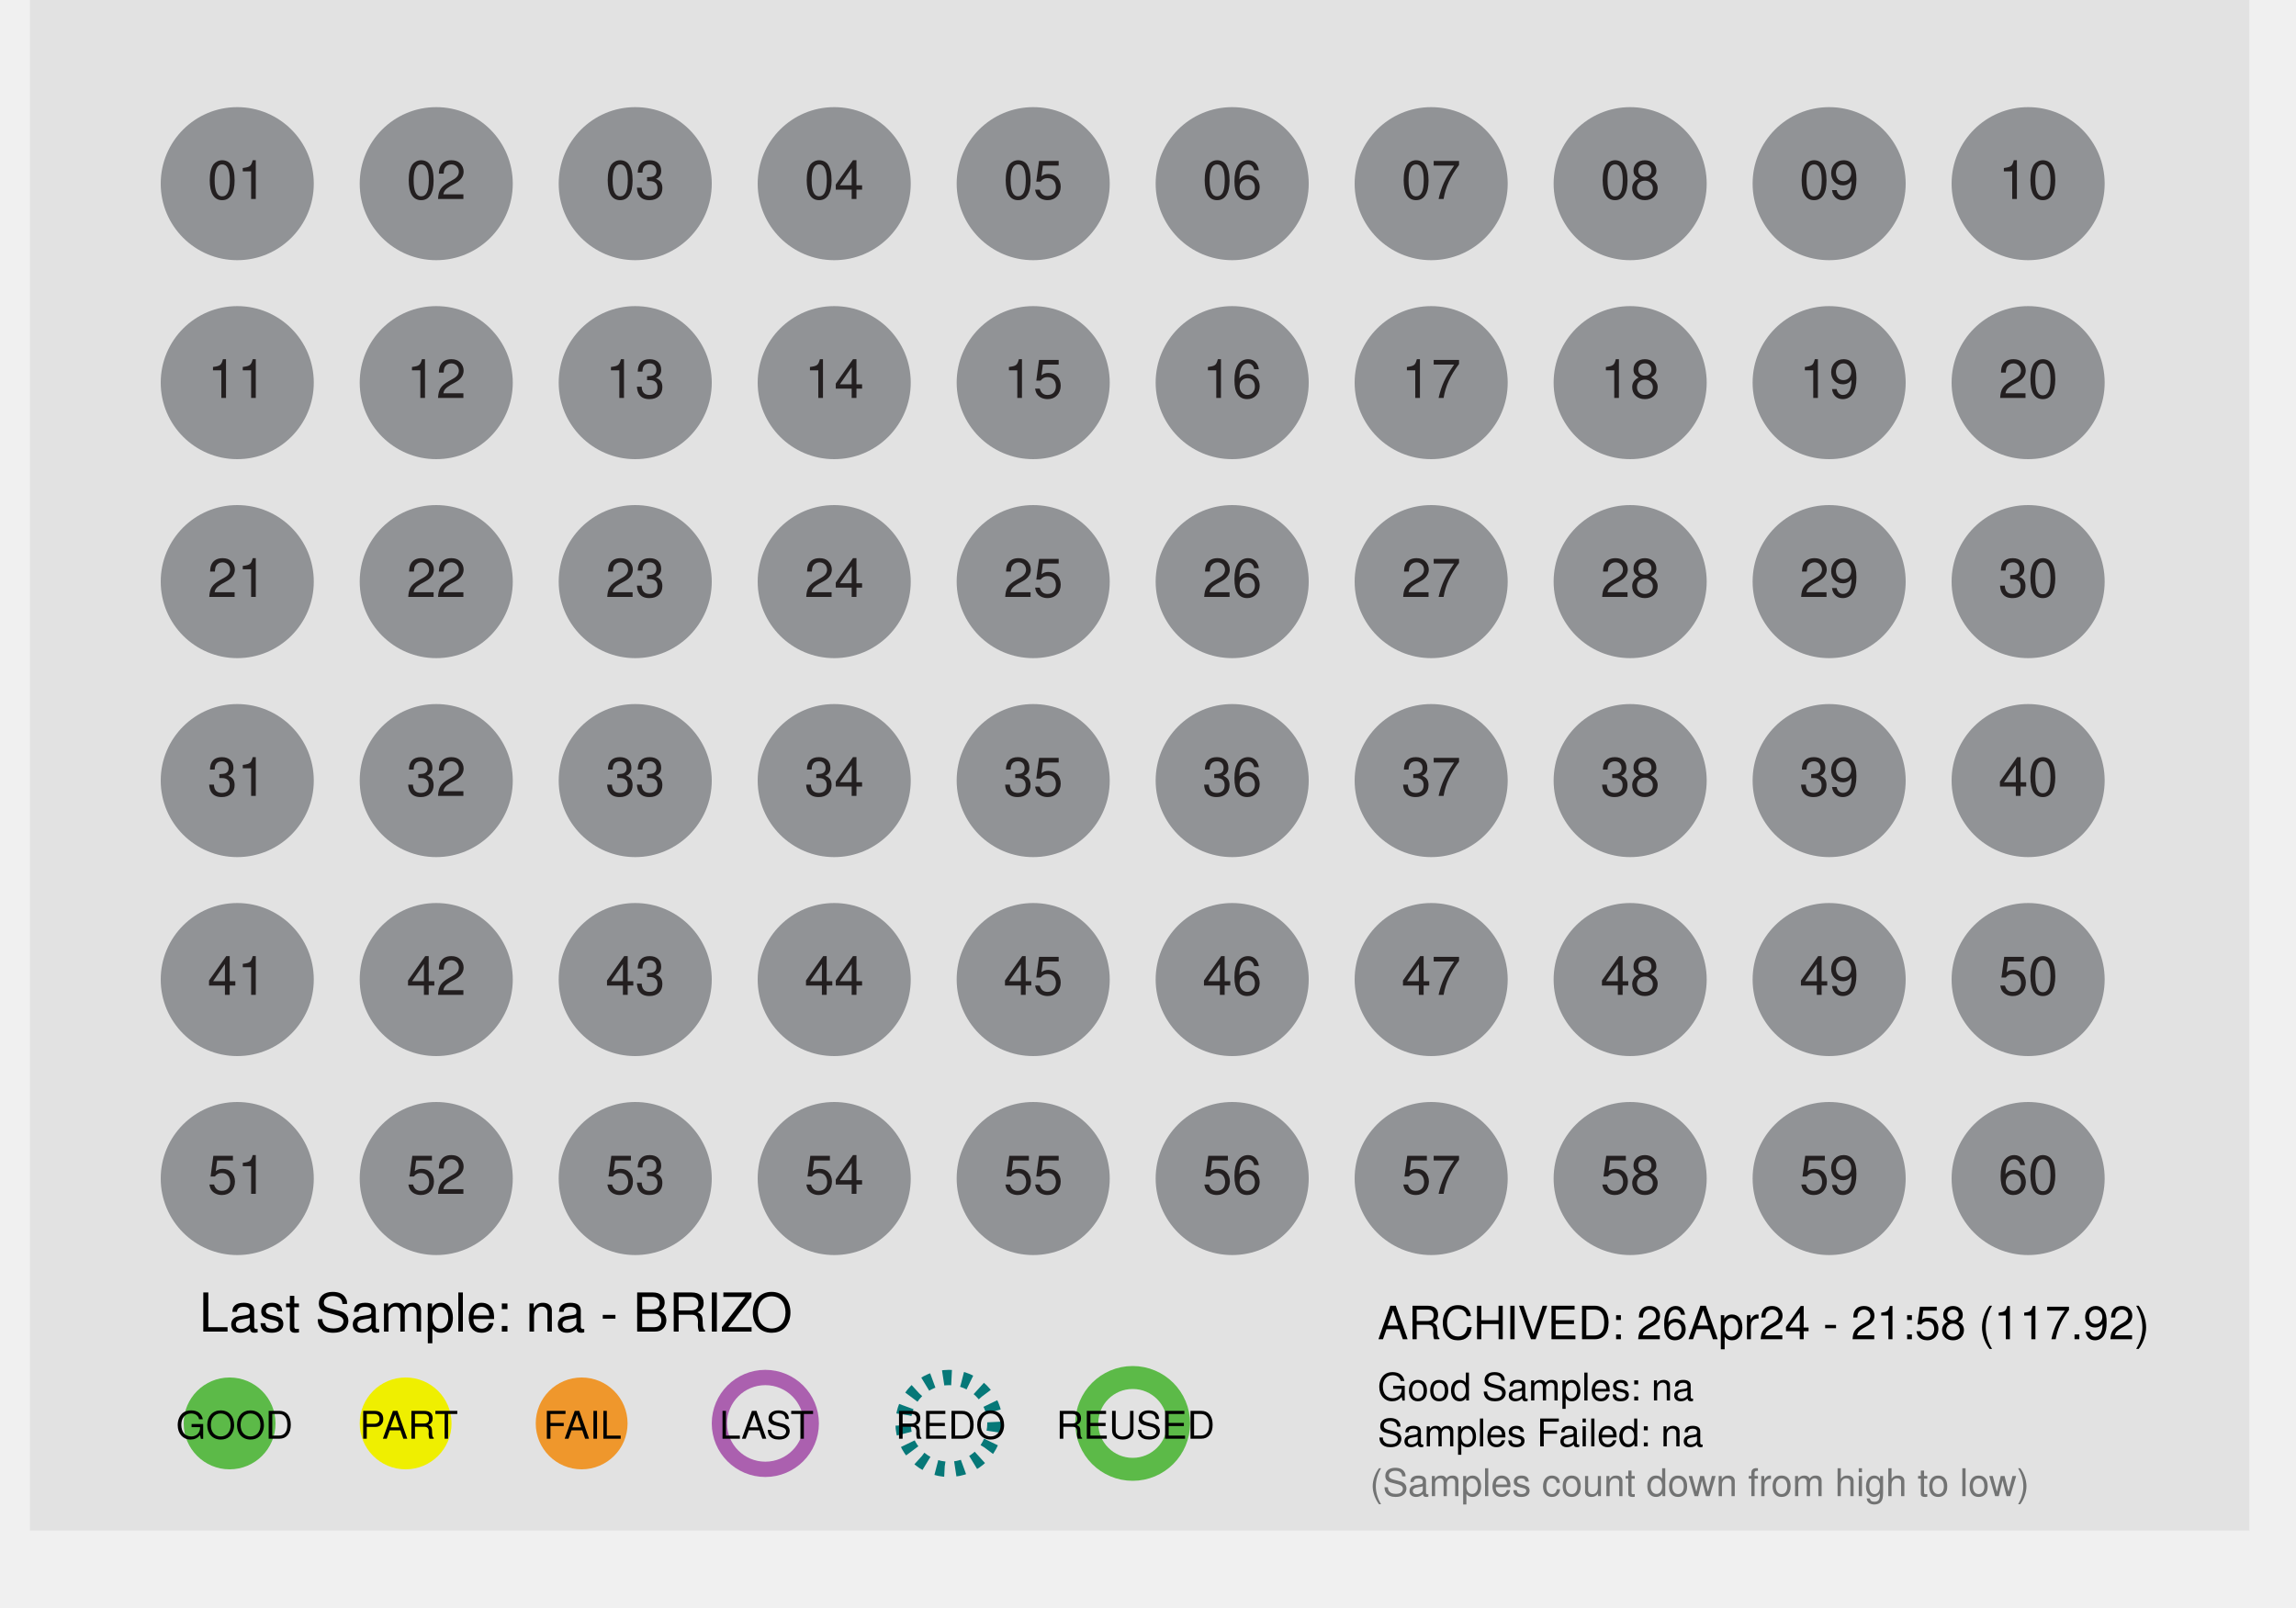
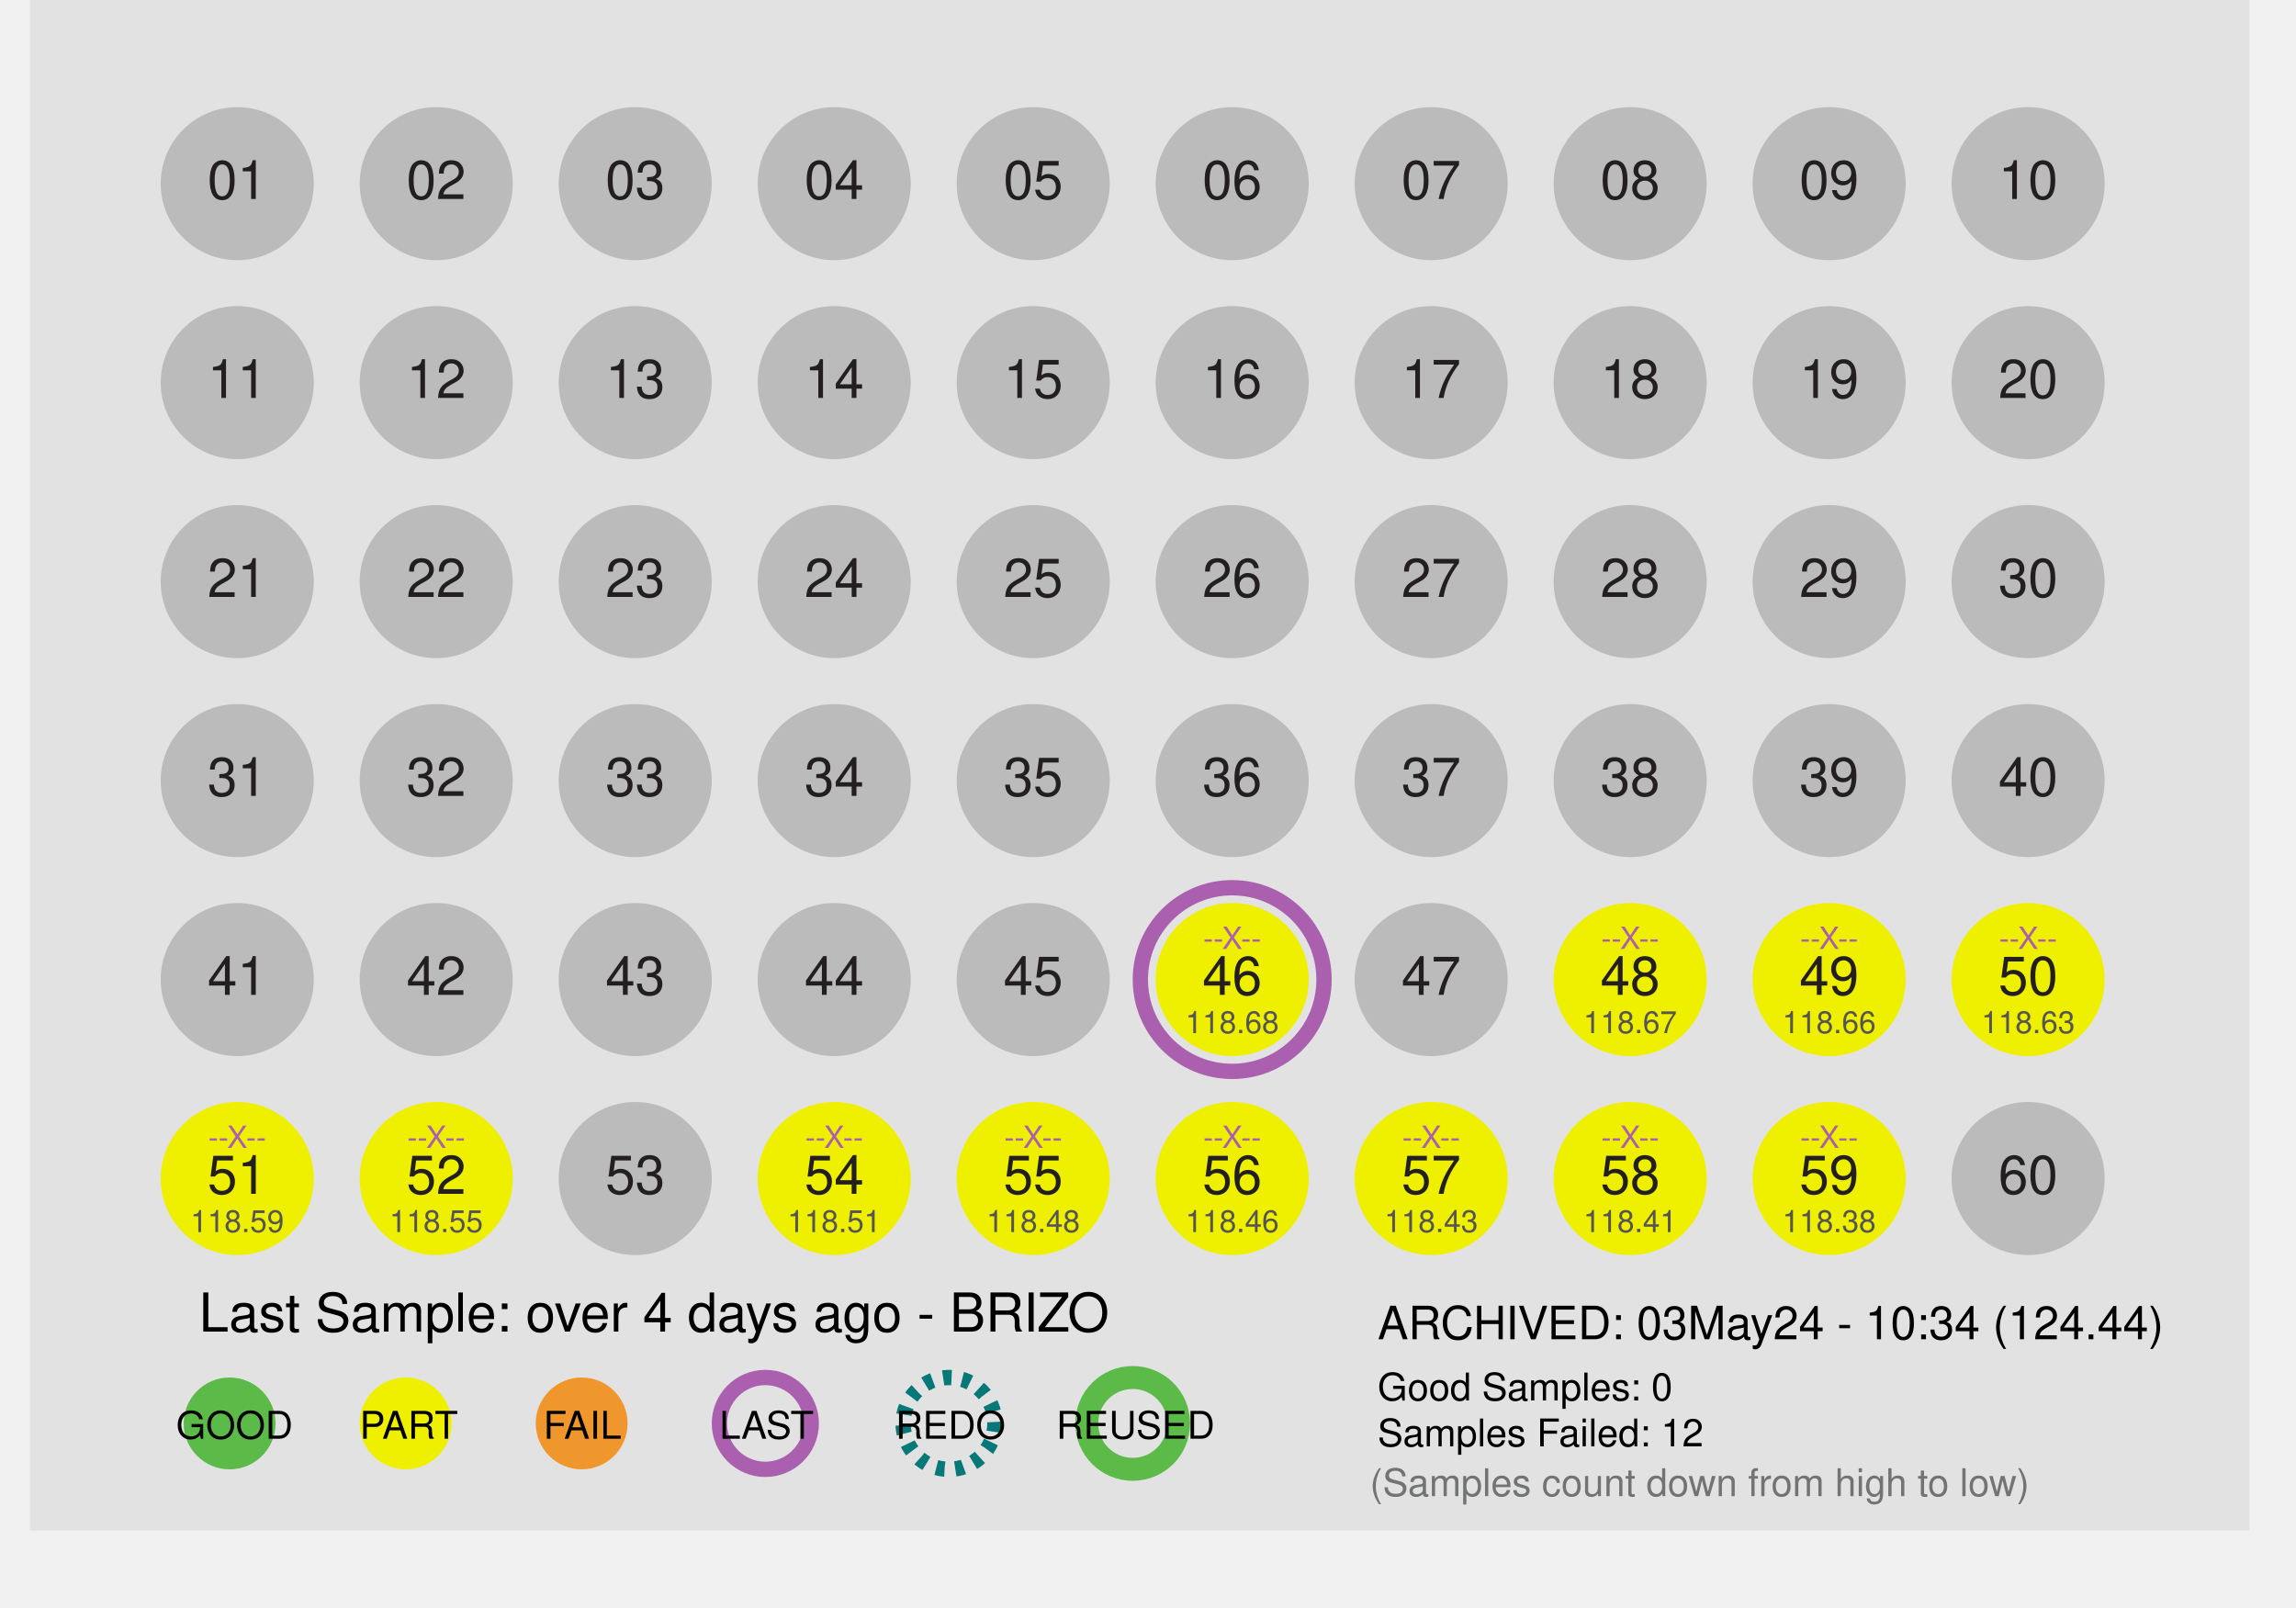
<svg xmlns="http://www.w3.org/2000/svg" id="Layer_1" data-name="Layer 1" x="0px" y="0px" viewBox="0 0 300 210" xml:space="preserve">
  <defs>
    <style>
 .st1 { fill: #dcddde; }
 .st2, .st3 { fill: #fff; }
 .st2 { stroke: #9b509f; }
 .st10, .st2, .st3 { stroke-miterlimit: 10; }
 .st10, .st2 { stroke-width: 2px; }
 .st3 { stroke: #231f20; }
 .st4 { fill: #ef972c; }
 .st5 { fill: #727373; }
 .st6 { fill: #5cba48; }
 .st7, .st8, .st9 { font-size: 7px; }
 .st7, .st8 { fill: #231f20; }
 .te5, .st7, .st9 { font-family: Helvetica; }
 .st8 { font-family: Helvetica-Bold, Helvetica; font-weight: 700; }
 .st9 { fill: #919396; }
 .st10 { fill: none; stroke: #fff; }

 .fill_gray { fill: #bbbbbb; }
 .fill_white { fill: #fff; }
 .stroke_purple { stroke: #ab60af; fill:none; stroke-width: 2px; }
 .stroke_black  { stroke: #000; fill:none; stroke-width: 2px; }
 .stroke_blue  { stroke: #067878; fill:none; stroke-width: 2px; stroke-dasharray:1.1 1.4;}
 .stroke_green  { stroke: #5cba48; fill:none; stroke-width: 3px;}
 .stroke_dash  { stroke-dasharray:1.1 1.4;}
 .stroke_2px { stroke-width: 2px; }
 .stroke_white { fill: none; stroke: #fff; }
 .stroke_none {stroke: none; fill:none};
 .stroke_darkGray { stroke: #231f20; fill: none; stroke-width: 2px;}
 .fill_orange { fill: #ef972c; }
 .fill_yellow { fill: #efef00; }
 .fill_lightgray { fill: #e2e2e2; }
 .thick_orange     { stroke-width:4px; fill:none; stroke: #ef972c; }
 .thick_yellow     { stroke-width:4px; fill:none; stroke: #f7ca0b; }
 .thick_gray       { stroke-width:4px; fill:none; stroke: #bbbbbb; }
 .thick_green      { stroke-width:4px; fill:none; stroke: #5cba48; }
 .fill_green { fill: #5cba48; }
 .font_size4 { font-size: 4px; }
 .font_size5 { font-size: 5px; }
 .font_size6 { font-size: 6px; }
 .font_size7 { font-size: 7px; }
 .font_size9 { font-size: 9px; }
 .fill_red {fill: #e24466; }
 .fill_purple {fill:#ab60af;}
 .fill_darkgray { fill: #555555; }
 .font_helv { font-family: Helvetica; }
 .font_helvBold { font-family: Helvetica-Bold, Helvetica; font-weight: 700; }
 .fill_lightergray { fill: #919396; }
    </style>
  </defs>
  <rect class="fill_lightgray" x="3.91" width="290" height="200" />
  <circle desc="c_big_01" class="stroke_none" cx="31" cy="24" r="12" />
  <circle desc="c_big_02" class="stroke_none" cx="57" cy="24" r="12" />
  <circle desc="c_big_03" class="stroke_none" cx="83" cy="24" r="12" />
  <circle desc="c_big_04" class="stroke_none" cx="109" cy="24" r="12" />
  <circle desc="c_big_05" class="stroke_none" cx="135" cy="24" r="12" />
  <circle desc="c_big_06" class="stroke_none" cx="161" cy="24" r="12" />
  <circle desc="c_big_07" class="stroke_none" cx="187" cy="24" r="12" />
  <circle desc="c_big_08" class="stroke_none" cx="213" cy="24" r="12" />
  <circle desc="c_big_09" class="stroke_none" cx="239" cy="24" r="12" />
  <circle desc="c_big_10" class="stroke_none" cx="265" cy="24" r="12" />
  <circle desc="c_big_11" class="stroke_none" cx="31" cy="50" r="12" />
  <circle desc="c_big_12" class="stroke_none" cx="57" cy="50" r="12" />
  <circle desc="c_big_13" class="stroke_none" cx="83" cy="50" r="12" />
  <circle desc="c_big_14" class="stroke_none" cx="109" cy="50" r="12" />
  <circle desc="c_big_15" class="stroke_none" cx="135" cy="50" r="12" />
  <circle desc="c_big_16" class="stroke_none" cx="161" cy="50" r="12" />
  <circle desc="c_big_17" class="stroke_none" cx="187" cy="50" r="12" />
  <circle desc="c_big_18" class="stroke_none" cx="213" cy="50" r="12" />
  <circle desc="c_big_19" class="stroke_none" cx="239" cy="50" r="12" />
  <circle desc="c_big_20" class="stroke_none" cx="265" cy="50" r="12" />
  <circle desc="c_big_21" class="stroke_none" cx="31" cy="76" r="12" />
  <circle desc="c_big_22" class="stroke_none" cx="57" cy="76" r="12" />
  <circle desc="c_big_23" class="stroke_none" cx="83" cy="76" r="12" />
  <circle desc="c_big_24" class="stroke_none" cx="109" cy="76" r="12" />
  <circle desc="c_big_25" class="stroke_none" cx="135" cy="76" r="12" />
  <circle desc="c_big_26" class="stroke_none" cx="161" cy="76" r="12" />
  <circle desc="c_big_27" class="stroke_none" cx="187" cy="76" r="12" />
  <circle desc="c_big_28" class="stroke_none" cx="213" cy="76" r="12" />
  <circle desc="c_big_29" class="stroke_none" cx="239" cy="76" r="12" />
  <circle desc="c_big_30" class="stroke_none" cx="265" cy="76" r="12" />
  <circle desc="c_big_31" class="stroke_none" cx="31" cy="102" r="12" />
  <circle desc="c_big_32" class="stroke_none" cx="57" cy="102" r="12" />
  <circle desc="c_big_33" class="stroke_none" cx="83" cy="102" r="12" />
  <circle desc="c_big_34" class="stroke_none" cx="109" cy="102" r="12" />
  <circle desc="c_big_35" class="stroke_none" cx="135" cy="102" r="12" />
  <circle desc="c_big_36" class="stroke_none" cx="161" cy="102" r="12" />
  <circle desc="c_big_37" class="stroke_none" cx="187" cy="102" r="12" />
  <circle desc="c_big_38" class="stroke_none" cx="213" cy="102" r="12" />
  <circle desc="c_big_39" class="stroke_none" cx="239" cy="102" r="12" />
  <circle desc="c_big_40" class="stroke_none" cx="265" cy="102" r="12" />
  <circle desc="c_big_41" class="stroke_none" cx="31" cy="128" r="12" />
  <circle desc="c_big_42" class="stroke_none" cx="57" cy="128" r="12" />
  <circle desc="c_big_43" class="stroke_none" cx="83" cy="128" r="12" />
  <circle desc="c_big_44" class="stroke_none" cx="109" cy="128" r="12" />
  <circle desc="c_big_45" class="stroke_none" cx="135" cy="128" r="12" />
-   <circle desc="c_big_46" class="stroke_none" cx="161" cy="128" r="12" />
+   <circle desc="c_big_46" class="stroke_purple" cx="161" cy="128" r="12" />
  <circle desc="c_big_47" class="stroke_none" cx="187" cy="128" r="12" />
  <circle desc="c_big_48" class="stroke_none" cx="213" cy="128" r="12" />
  <circle desc="c_big_49" class="stroke_none" cx="239" cy="128" r="12" />
  <circle desc="c_big_50" class="stroke_none" cx="265" cy="128" r="12" />
  <circle desc="c_big_51" class="stroke_none" cx="31" cy="154" r="12" />
  <circle desc="c_big_52" class="stroke_none" cx="57" cy="154" r="12" />
  <circle desc="c_big_53" class="stroke_none" cx="83" cy="154" r="12" />
  <circle desc="c_big_54" class="stroke_none" cx="109" cy="154" r="12" />
  <circle desc="c_big_55" class="stroke_none" cx="135" cy="154" r="12" />
  <circle desc="c_big_56" class="stroke_none" cx="161" cy="154" r="12" />
  <circle desc="c_big_57" class="stroke_none" cx="187" cy="154" r="12" />
  <circle desc="c_big_58" class="stroke_none" cx="213" cy="154" r="12" />
  <circle desc="c_big_59" class="stroke_none" cx="239" cy="154" r="12" />
  <circle desc="c_big_60" class="stroke_none" cx="265" cy="154" r="12" />
-   <circle desc="c_small_01" class="fill_lightergray" cx="31" cy="24" r="10" />
-   <circle desc="c_small_02" class="fill_lightergray" cx="57" cy="24" r="10" />
-   <circle desc="c_small_03" class="fill_lightergray" cx="83" cy="24" r="10" />
-   <circle desc="c_small_04" class="fill_lightergray" cx="109" cy="24" r="10" />
-   <circle desc="c_small_05" class="fill_lightergray" cx="135" cy="24" r="10" />
-   <circle desc="c_small_06" class="fill_lightergray" cx="161" cy="24" r="10" />
-   <circle desc="c_small_07" class="fill_lightergray" cx="187" cy="24" r="10" />
-   <circle desc="c_small_08" class="fill_lightergray" cx="213" cy="24" r="10" />
-   <circle desc="c_small_09" class="fill_lightergray" cx="239" cy="24" r="10" />
-   <circle desc="c_small_10" class="fill_lightergray" cx="265" cy="24" r="10" />
-   <circle desc="c_small_11" class="fill_lightergray" cx="31" cy="50" r="10" />
-   <circle desc="c_small_12" class="fill_lightergray" cx="57" cy="50" r="10" />
-   <circle desc="c_small_13" class="fill_lightergray" cx="83" cy="50" r="10" />
-   <circle desc="c_small_14" class="fill_lightergray" cx="109" cy="50" r="10" />
-   <circle desc="c_small_15" class="fill_lightergray" cx="135" cy="50" r="10" />
-   <circle desc="c_small_16" class="fill_lightergray" cx="161" cy="50" r="10" />
-   <circle desc="c_small_17" class="fill_lightergray" cx="187" cy="50" r="10" />
-   <circle desc="c_small_18" class="fill_lightergray" cx="213" cy="50" r="10" />
-   <circle desc="c_small_19" class="fill_lightergray" cx="239" cy="50" r="10" />
-   <circle desc="c_small_20" class="fill_lightergray" cx="265" cy="50" r="10" />
-   <circle desc="c_small_21" class="fill_lightergray" cx="31" cy="76" r="10" />
-   <circle desc="c_small_22" class="fill_lightergray" cx="57" cy="76" r="10" />
-   <circle desc="c_small_23" class="fill_lightergray" cx="83" cy="76" r="10" />
-   <circle desc="c_small_24" class="fill_lightergray" cx="109" cy="76" r="10" />
-   <circle desc="c_small_25" class="fill_lightergray" cx="135" cy="76" r="10" />
-   <circle desc="c_small_26" class="fill_lightergray" cx="161" cy="76" r="10" />
-   <circle desc="c_small_27" class="fill_lightergray" cx="187" cy="76" r="10" />
-   <circle desc="c_small_28" class="fill_lightergray" cx="213" cy="76" r="10" />
-   <circle desc="c_small_29" class="fill_lightergray" cx="239" cy="76" r="10" />
-   <circle desc="c_small_30" class="fill_lightergray" cx="265" cy="76" r="10" />
-   <circle desc="c_small_31" class="fill_lightergray" cx="31" cy="102" r="10" />
-   <circle desc="c_small_32" class="fill_lightergray" cx="57" cy="102" r="10" />
-   <circle desc="c_small_33" class="fill_lightergray" cx="83" cy="102" r="10" />
-   <circle desc="c_small_34" class="fill_lightergray" cx="109" cy="102" r="10" />
-   <circle desc="c_small_35" class="fill_lightergray" cx="135" cy="102" r="10" />
-   <circle desc="c_small_36" class="fill_lightergray" cx="161" cy="102" r="10" />
-   <circle desc="c_small_37" class="fill_lightergray" cx="187" cy="102" r="10" />
-   <circle desc="c_small_38" class="fill_lightergray" cx="213" cy="102" r="10" />
-   <circle desc="c_small_39" class="fill_lightergray" cx="239" cy="102" r="10" />
-   <circle desc="c_small_40" class="fill_lightergray" cx="265" cy="102" r="10" />
-   <circle desc="c_small_41" class="fill_lightergray" cx="31" cy="128" r="10" />
-   <circle desc="c_small_42" class="fill_lightergray" cx="57" cy="128" r="10" />
-   <circle desc="c_small_43" class="fill_lightergray" cx="83" cy="128" r="10" />
-   <circle desc="c_small_44" class="fill_lightergray" cx="109" cy="128" r="10" />
-   <circle desc="c_small_45" class="fill_lightergray" cx="135" cy="128" r="10" />
-   <circle desc="c_small_46" class="fill_lightergray" cx="161" cy="128" r="10" />
-   <circle desc="c_small_47" class="fill_lightergray" cx="187" cy="128" r="10" />
-   <circle desc="c_small_48" class="fill_lightergray" cx="213" cy="128" r="10" />
-   <circle desc="c_small_49" class="fill_lightergray" cx="239" cy="128" r="10" />
-   <circle desc="c_small_50" class="fill_lightergray" cx="265" cy="128" r="10" />
-   <circle desc="c_small_51" class="fill_lightergray" cx="31" cy="154" r="10" />
-   <circle desc="c_small_52" class="fill_lightergray" cx="57" cy="154" r="10" />
-   <circle desc="c_small_53" class="fill_lightergray" cx="83" cy="154" r="10" />
-   <circle desc="c_small_54" class="fill_lightergray" cx="109" cy="154" r="10" />
-   <circle desc="c_small_55" class="fill_lightergray" cx="135" cy="154" r="10" />
-   <circle desc="c_small_56" class="fill_lightergray" cx="161" cy="154" r="10" />
-   <circle desc="c_small_57" class="fill_lightergray" cx="187" cy="154" r="10" />
-   <circle desc="c_small_58" class="fill_lightergray" cx="213" cy="154" r="10" />
-   <circle desc="c_small_59" class="fill_lightergray" cx="239" cy="154" r="10" />
-   <circle desc="c_small_60" class="fill_lightergray" cx="265" cy="154" r="10" />
+   <circle desc="c_small_01" class="fill_gray" cx="31" cy="24" r="10" />
+   <circle desc="c_small_02" class="fill_gray" cx="57" cy="24" r="10" />
+   <circle desc="c_small_03" class="fill_gray" cx="83" cy="24" r="10" />
+   <circle desc="c_small_04" class="fill_gray" cx="109" cy="24" r="10" />
+   <circle desc="c_small_05" class="fill_gray" cx="135" cy="24" r="10" />
+   <circle desc="c_small_06" class="fill_gray" cx="161" cy="24" r="10" />
+   <circle desc="c_small_07" class="fill_gray" cx="187" cy="24" r="10" />
+   <circle desc="c_small_08" class="fill_gray" cx="213" cy="24" r="10" />
+   <circle desc="c_small_09" class="fill_gray" cx="239" cy="24" r="10" />
+   <circle desc="c_small_10" class="fill_gray" cx="265" cy="24" r="10" />
+   <circle desc="c_small_11" class="fill_gray" cx="31" cy="50" r="10" />
+   <circle desc="c_small_12" class="fill_gray" cx="57" cy="50" r="10" />
+   <circle desc="c_small_13" class="fill_gray" cx="83" cy="50" r="10" />
+   <circle desc="c_small_14" class="fill_gray" cx="109" cy="50" r="10" />
+   <circle desc="c_small_15" class="fill_gray" cx="135" cy="50" r="10" />
+   <circle desc="c_small_16" class="fill_gray" cx="161" cy="50" r="10" />
+   <circle desc="c_small_17" class="fill_gray" cx="187" cy="50" r="10" />
+   <circle desc="c_small_18" class="fill_gray" cx="213" cy="50" r="10" />
+   <circle desc="c_small_19" class="fill_gray" cx="239" cy="50" r="10" />
+   <circle desc="c_small_20" class="fill_gray" cx="265" cy="50" r="10" />
+   <circle desc="c_small_21" class="fill_gray" cx="31" cy="76" r="10" />
+   <circle desc="c_small_22" class="fill_gray" cx="57" cy="76" r="10" />
+   <circle desc="c_small_23" class="fill_gray" cx="83" cy="76" r="10" />
+   <circle desc="c_small_24" class="fill_gray" cx="109" cy="76" r="10" />
+   <circle desc="c_small_25" class="fill_gray" cx="135" cy="76" r="10" />
+   <circle desc="c_small_26" class="fill_gray" cx="161" cy="76" r="10" />
+   <circle desc="c_small_27" class="fill_gray" cx="187" cy="76" r="10" />
+   <circle desc="c_small_28" class="fill_gray" cx="213" cy="76" r="10" />
+   <circle desc="c_small_29" class="fill_gray" cx="239" cy="76" r="10" />
+   <circle desc="c_small_30" class="fill_gray" cx="265" cy="76" r="10" />
+   <circle desc="c_small_31" class="fill_gray" cx="31" cy="102" r="10" />
+   <circle desc="c_small_32" class="fill_gray" cx="57" cy="102" r="10" />
+   <circle desc="c_small_33" class="fill_gray" cx="83" cy="102" r="10" />
+   <circle desc="c_small_34" class="fill_gray" cx="109" cy="102" r="10" />
+   <circle desc="c_small_35" class="fill_gray" cx="135" cy="102" r="10" />
+   <circle desc="c_small_36" class="fill_gray" cx="161" cy="102" r="10" />
+   <circle desc="c_small_37" class="fill_gray" cx="187" cy="102" r="10" />
+   <circle desc="c_small_38" class="fill_gray" cx="213" cy="102" r="10" />
+   <circle desc="c_small_39" class="fill_gray" cx="239" cy="102" r="10" />
+   <circle desc="c_small_40" class="fill_gray" cx="265" cy="102" r="10" />
+   <circle desc="c_small_41" class="fill_gray" cx="31" cy="128" r="10" />
+   <circle desc="c_small_42" class="fill_gray" cx="57" cy="128" r="10" />
+   <circle desc="c_small_43" class="fill_gray" cx="83" cy="128" r="10" />
+   <circle desc="c_small_44" class="fill_gray" cx="109" cy="128" r="10" />
+   <circle desc="c_small_45" class="fill_gray" cx="135" cy="128" r="10" />
+   <circle desc="c_small_46" class="fill_yellow" cx="161" cy="128" r="10" />
+   <circle desc="c_small_47" class="fill_gray" cx="187" cy="128" r="10" />
+   <circle desc="c_small_48" class="fill_yellow" cx="213" cy="128" r="10" />
+   <circle desc="c_small_49" class="fill_yellow" cx="239" cy="128" r="10" />
+   <circle desc="c_small_50" class="fill_yellow" cx="265" cy="128" r="10" />
+   <circle desc="c_small_51" class="fill_yellow" cx="31" cy="154" r="10" />
+   <circle desc="c_small_52" class="fill_yellow" cx="57" cy="154" r="10" />
+   <circle desc="c_small_53" class="fill_gray" cx="83" cy="154" r="10" />
+   <circle desc="c_small_54" class="fill_yellow" cx="109" cy="154" r="10" />
+   <circle desc="c_small_55" class="fill_yellow" cx="135" cy="154" r="10" />
+   <circle desc="c_small_56" class="fill_yellow" cx="161" cy="154" r="10" />
+   <circle desc="c_small_57" class="fill_yellow" cx="187" cy="154" r="10" />
+   <circle desc="c_small_58" class="fill_yellow" cx="213" cy="154" r="10" />
+   <circle desc="c_small_59" class="fill_yellow" cx="239" cy="154" r="10" />
+   <circle desc="c_small_60" class="fill_gray" cx="265" cy="154" r="10" />
  <text desc="t_label_01" class="st7" text-anchor="middle" transform="translate(31 26)">01</text>
  <text desc="t_label_02" class="st7" text-anchor="middle" transform="translate(57 26)">02</text>
  <text desc="t_label_03" class="st7" text-anchor="middle" transform="translate(83 26)">03</text>
  <text desc="t_label_04" class="st7" text-anchor="middle" transform="translate(109 26)">04</text>
  <text desc="t_label_05" class="st7" text-anchor="middle" transform="translate(135 26)">05</text>
  <text desc="t_label_06" class="st7" text-anchor="middle" transform="translate(161 26)">06</text>
  <text desc="t_label_07" class="st7" text-anchor="middle" transform="translate(187 26)">07</text>
  <text desc="t_label_08" class="st7" text-anchor="middle" transform="translate(213 26)">08</text>
  <text desc="t_label_09" class="st7" text-anchor="middle" transform="translate(239 26)">09</text>
  <text desc="t_label_10" class="st7" text-anchor="middle" transform="translate(265 26)">10</text>
  <text desc="t_label_11" class="st7" text-anchor="middle" transform="translate(31 52)">11</text>
  <text desc="t_label_12" class="st7" text-anchor="middle" transform="translate(57 52)">12</text>
  <text desc="t_label_13" class="st7" text-anchor="middle" transform="translate(83 52)">13</text>
  <text desc="t_label_14" class="st7" text-anchor="middle" transform="translate(109 52)">14</text>
  <text desc="t_label_15" class="st7" text-anchor="middle" transform="translate(135 52)">15</text>
  <text desc="t_label_16" class="st7" text-anchor="middle" transform="translate(161 52)">16</text>
  <text desc="t_label_17" class="st7" text-anchor="middle" transform="translate(187 52)">17</text>
  <text desc="t_label_18" class="st7" text-anchor="middle" transform="translate(213 52)">18</text>
  <text desc="t_label_19" class="st7" text-anchor="middle" transform="translate(239 52)">19</text>
  <text desc="t_label_20" class="st7" text-anchor="middle" transform="translate(265 52)">20</text>
  <text desc="t_label_21" class="st7" text-anchor="middle" transform="translate(31 78)">21</text>
  <text desc="t_label_22" class="st7" text-anchor="middle" transform="translate(57 78)">22</text>
  <text desc="t_label_23" class="st7" text-anchor="middle" transform="translate(83 78)">23</text>
  <text desc="t_label_24" class="st7" text-anchor="middle" transform="translate(109 78)">24</text>
  <text desc="t_label_25" class="st7" text-anchor="middle" transform="translate(135 78)">25</text>
  <text desc="t_label_26" class="st7" text-anchor="middle" transform="translate(161 78)">26</text>
  <text desc="t_label_27" class="st7" text-anchor="middle" transform="translate(187 78)">27</text>
  <text desc="t_label_28" class="st7" text-anchor="middle" transform="translate(213 78)">28</text>
  <text desc="t_label_29" class="st7" text-anchor="middle" transform="translate(239 78)">29</text>
  <text desc="t_label_30" class="st7" text-anchor="middle" transform="translate(265 78)">30</text>
  <text desc="t_label_31" class="st7" text-anchor="middle" transform="translate(31 104)">31</text>
  <text desc="t_label_32" class="st7" text-anchor="middle" transform="translate(57 104)">32</text>
  <text desc="t_label_33" class="st7" text-anchor="middle" transform="translate(83 104)">33</text>
  <text desc="t_label_34" class="st7" text-anchor="middle" transform="translate(109 104)">34</text>
  <text desc="t_label_35" class="st7" text-anchor="middle" transform="translate(135 104)">35</text>
  <text desc="t_label_36" class="st7" text-anchor="middle" transform="translate(161 104)">36</text>
  <text desc="t_label_37" class="st7" text-anchor="middle" transform="translate(187 104)">37</text>
  <text desc="t_label_38" class="st7" text-anchor="middle" transform="translate(213 104)">38</text>
  <text desc="t_label_39" class="st7" text-anchor="middle" transform="translate(239 104)">39</text>
  <text desc="t_label_40" class="st7" text-anchor="middle" transform="translate(265 104)">40</text>
  <text desc="t_label_41" class="st7" text-anchor="middle" transform="translate(31 130)">41</text>
  <text desc="t_label_42" class="st7" text-anchor="middle" transform="translate(57 130)">42</text>
  <text desc="t_label_43" class="st7" text-anchor="middle" transform="translate(83 130)">43</text>
  <text desc="t_label_44" class="st7" text-anchor="middle" transform="translate(109 130)">44</text>
  <text desc="t_label_45" class="st7" text-anchor="middle" transform="translate(135 130)">45</text>
  <text desc="t_label_46" class="st7" text-anchor="middle" transform="translate(161 130)">46</text>
  <text desc="t_label_47" class="st7" text-anchor="middle" transform="translate(187 130)">47</text>
  <text desc="t_label_48" class="st7" text-anchor="middle" transform="translate(213 130)">48</text>
  <text desc="t_label_49" class="st7" text-anchor="middle" transform="translate(239 130)">49</text>
  <text desc="t_label_50" class="st7" text-anchor="middle" transform="translate(265 130)">50</text>
  <text desc="t_label_51" class="st7" text-anchor="middle" transform="translate(31 156)">51</text>
  <text desc="t_label_52" class="st7" text-anchor="middle" transform="translate(57 156)">52</text>
  <text desc="t_label_53" class="st7" text-anchor="middle" transform="translate(83 156)">53</text>
  <text desc="t_label_54" class="st7" text-anchor="middle" transform="translate(109 156)">54</text>
  <text desc="t_label_55" class="st7" text-anchor="middle" transform="translate(135 156)">55</text>
  <text desc="t_label_56" class="st7" text-anchor="middle" transform="translate(161 156)">56</text>
  <text desc="t_label_57" class="st7" text-anchor="middle" transform="translate(187 156)">57</text>
  <text desc="t_label_58" class="st7" text-anchor="middle" transform="translate(213 156)">58</text>
  <text desc="t_label_59" class="st7" text-anchor="middle" transform="translate(239 156)">59</text>
  <text desc="t_label_60" class="st7" text-anchor="middle" transform="translate(265 156)">60</text>
  <text desc="pct_label_01" text-anchor="middle" class="te5 font_size4 fill_purple" transform="translate(31 20)" />
  <text desc="pct_label_02" text-anchor="middle" class="te5 font_size4 fill_purple" transform="translate(57 20)" />
  <text desc="pct_label_03" text-anchor="middle" class="te5 font_size4 fill_purple" transform="translate(83 20)" />
  <text desc="pct_label_04" text-anchor="middle" class="te5 font_size4 fill_purple" transform="translate(109 20)" />
  <text desc="pct_label_05" text-anchor="middle" class="te5 font_size4 fill_purple" transform="translate(135 20)" />
  <text desc="pct_label_06" text-anchor="middle" class="te5 font_size4 fill_purple" transform="translate(161 20)" />
  <text desc="pct_label_07" text-anchor="middle" class="te5 font_size4 fill_purple" transform="translate(187 20)" />
  <text desc="pct_label_08" text-anchor="middle" class="te5 font_size4 fill_purple" transform="translate(213 20)" />
  <text desc="pct_label_09" text-anchor="middle" class="te5 font_size4 fill_purple" transform="translate(239 20)" />
  <text desc="pct_label_10" text-anchor="middle" class="te5 font_size4 fill_purple" transform="translate(265 20)" />
  <text desc="pct_label_11" text-anchor="middle" class="te5 font_size4 fill_purple" transform="translate(31 46)" />
  <text desc="pct_label_12" text-anchor="middle" class="te5 font_size4 fill_purple" transform="translate(57 46)" />
  <text desc="pct_label_13" text-anchor="middle" class="te5 font_size4 fill_purple" transform="translate(83 46)" />
  <text desc="pct_label_14" text-anchor="middle" class="te5 font_size4 fill_purple" transform="translate(109 46)" />
  <text desc="pct_label_15" text-anchor="middle" class="te5 font_size4 fill_purple" transform="translate(135 46)" />
  <text desc="pct_label_16" text-anchor="middle" class="te5 font_size4 fill_purple" transform="translate(161 46)" />
  <text desc="pct_label_17" text-anchor="middle" class="te5 font_size4 fill_purple" transform="translate(187 46)" />
  <text desc="pct_label_18" text-anchor="middle" class="te5 font_size4 fill_purple" transform="translate(213 46)" />
  <text desc="pct_label_19" text-anchor="middle" class="te5 font_size4 fill_purple" transform="translate(239 46)" />
  <text desc="pct_label_20" text-anchor="middle" class="te5 font_size4 fill_purple" transform="translate(265 46)" />
  <text desc="pct_label_21" text-anchor="middle" class="te5 font_size4 fill_purple" transform="translate(31 72)" />
  <text desc="pct_label_22" text-anchor="middle" class="te5 font_size4 fill_purple" transform="translate(57 72)" />
  <text desc="pct_label_23" text-anchor="middle" class="te5 font_size4 fill_purple" transform="translate(83 72)" />
  <text desc="pct_label_24" text-anchor="middle" class="te5 font_size4 fill_purple" transform="translate(109 72)" />
  <text desc="pct_label_25" text-anchor="middle" class="te5 font_size4 fill_purple" transform="translate(135 72)" />
  <text desc="pct_label_26" text-anchor="middle" class="te5 font_size4 fill_purple" transform="translate(161 72)" />
  <text desc="pct_label_27" text-anchor="middle" class="te5 font_size4 fill_purple" transform="translate(187 72)" />
  <text desc="pct_label_28" text-anchor="middle" class="te5 font_size4 fill_purple" transform="translate(213 72)" />
  <text desc="pct_label_29" text-anchor="middle" class="te5 font_size4 fill_purple" transform="translate(239 72)" />
  <text desc="pct_label_30" text-anchor="middle" class="te5 font_size4 fill_purple" transform="translate(265 72)" />
  <text desc="pct_label_31" text-anchor="middle" class="te5 font_size4 fill_purple" transform="translate(31 98)" />
  <text desc="pct_label_32" text-anchor="middle" class="te5 font_size4 fill_purple" transform="translate(57 98)" />
  <text desc="pct_label_33" text-anchor="middle" class="te5 font_size4 fill_purple" transform="translate(83 98)" />
  <text desc="pct_label_34" text-anchor="middle" class="te5 font_size4 fill_purple" transform="translate(109 98)" />
  <text desc="pct_label_35" text-anchor="middle" class="te5 font_size4 fill_purple" transform="translate(135 98)" />
  <text desc="pct_label_36" text-anchor="middle" class="te5 font_size4 fill_purple" transform="translate(161 98)" />
  <text desc="pct_label_37" text-anchor="middle" class="te5 font_size4 fill_purple" transform="translate(187 98)" />
  <text desc="pct_label_38" text-anchor="middle" class="te5 font_size4 fill_purple" transform="translate(213 98)" />
  <text desc="pct_label_39" text-anchor="middle" class="te5 font_size4 fill_purple" transform="translate(239 98)" />
  <text desc="pct_label_40" text-anchor="middle" class="te5 font_size4 fill_purple" transform="translate(265 98)" />
  <text desc="pct_label_41" text-anchor="middle" class="te5 font_size4 fill_purple" transform="translate(31 124)" />
  <text desc="pct_label_42" text-anchor="middle" class="te5 font_size4 fill_purple" transform="translate(57 124)" />
  <text desc="pct_label_43" text-anchor="middle" class="te5 font_size4 fill_purple" transform="translate(83 124)" />
  <text desc="pct_label_44" text-anchor="middle" class="te5 font_size4 fill_purple" transform="translate(109 124)" />
  <text desc="pct_label_45" text-anchor="middle" class="te5 font_size4 fill_purple" transform="translate(135 124)" />
-   <text desc="pct_label_46" text-anchor="middle" class="te5 font_size4 fill_purple" transform="translate(161 124)" />
+   <text desc="pct_label_46" text-anchor="middle" class="te5 font_size4 fill_purple" transform="translate(161 124)">--X--</text>
  <text desc="pct_label_47" text-anchor="middle" class="te5 font_size4 fill_purple" transform="translate(187 124)" />
-   <text desc="pct_label_48" text-anchor="middle" class="te5 font_size4 fill_purple" transform="translate(213 124)" />
-   <text desc="pct_label_49" text-anchor="middle" class="te5 font_size4 fill_purple" transform="translate(239 124)" />
-   <text desc="pct_label_50" text-anchor="middle" class="te5 font_size4 fill_purple" transform="translate(265 124)" />
-   <text desc="pct_label_51" text-anchor="middle" class="te5 font_size4 fill_purple" transform="translate(31 150)" />
-   <text desc="pct_label_52" text-anchor="middle" class="te5 font_size4 fill_purple" transform="translate(57 150)" />
+   <text desc="pct_label_48" text-anchor="middle" class="te5 font_size4 fill_purple" transform="translate(213 124)">--X--</text>
+   <text desc="pct_label_49" text-anchor="middle" class="te5 font_size4 fill_purple" transform="translate(239 124)">--X--</text>
+   <text desc="pct_label_50" text-anchor="middle" class="te5 font_size4 fill_purple" transform="translate(265 124)">--X--</text>
+   <text desc="pct_label_51" text-anchor="middle" class="te5 font_size4 fill_purple" transform="translate(31 150)">--X--</text>
+   <text desc="pct_label_52" text-anchor="middle" class="te5 font_size4 fill_purple" transform="translate(57 150)">--X--</text>
  <text desc="pct_label_53" text-anchor="middle" class="te5 font_size4 fill_purple" transform="translate(83 150)" />
-   <text desc="pct_label_54" text-anchor="middle" class="te5 font_size4 fill_purple" transform="translate(109 150)" />
-   <text desc="pct_label_55" text-anchor="middle" class="te5 font_size4 fill_purple" transform="translate(135 150)" />
-   <text desc="pct_label_56" text-anchor="middle" class="te5 font_size4 fill_purple" transform="translate(161 150)" />
-   <text desc="pct_label_57" text-anchor="middle" class="te5 font_size4 fill_purple" transform="translate(187 150)" />
-   <text desc="pct_label_58" text-anchor="middle" class="te5 font_size4 fill_purple" transform="translate(213 150)" />
-   <text desc="pct_label_59" text-anchor="middle" class="te5 font_size4 fill_purple" transform="translate(239 150)" />
+   <text desc="pct_label_54" text-anchor="middle" class="te5 font_size4 fill_purple" transform="translate(109 150)">--X--</text>
+   <text desc="pct_label_55" text-anchor="middle" class="te5 font_size4 fill_purple" transform="translate(135 150)">--X--</text>
+   <text desc="pct_label_56" text-anchor="middle" class="te5 font_size4 fill_purple" transform="translate(161 150)">--X--</text>
+   <text desc="pct_label_57" text-anchor="middle" class="te5 font_size4 fill_purple" transform="translate(187 150)">--X--</text>
+   <text desc="pct_label_58" text-anchor="middle" class="te5 font_size4 fill_purple" transform="translate(213 150)">--X--</text>
+   <text desc="pct_label_59" text-anchor="middle" class="te5 font_size4 fill_purple" transform="translate(239 150)">--X--</text>
  <text desc="pct_label_60" text-anchor="middle" class="te5 font_size4 fill_purple" transform="translate(265 150)" />
  <text desc="time_label_01" text-anchor="middle" class="te5 font_size4 fill_darkgray" transform="translate(31 31)" />
  <text desc="time_label_02" text-anchor="middle" class="te5 font_size4 fill_darkgray" transform="translate(57 31)" />
  <text desc="time_label_03" text-anchor="middle" class="te5 font_size4 fill_darkgray" transform="translate(83 31)" />
  <text desc="time_label_04" text-anchor="middle" class="te5 font_size4 fill_darkgray" transform="translate(109 31)" />
  <text desc="time_label_05" text-anchor="middle" class="te5 font_size4 fill_darkgray" transform="translate(135 31)" />
  <text desc="time_label_06" text-anchor="middle" class="te5 font_size4 fill_darkgray" transform="translate(161 31)" />
  <text desc="time_label_07" text-anchor="middle" class="te5 font_size4 fill_darkgray" transform="translate(187 31)" />
  <text desc="time_label_08" text-anchor="middle" class="te5 font_size4 fill_darkgray" transform="translate(213 31)" />
  <text desc="time_label_09" text-anchor="middle" class="te5 font_size4 fill_darkgray" transform="translate(239 31)" />
  <text desc="time_label_10" text-anchor="middle" class="te5 font_size4 fill_darkgray" transform="translate(265 31)" />
  <text desc="time_label_11" text-anchor="middle" class="te5 font_size4 fill_darkgray" transform="translate(31 57)" />
  <text desc="time_label_12" text-anchor="middle" class="te5 font_size4 fill_darkgray" transform="translate(57 57)" />
  <text desc="time_label_13" text-anchor="middle" class="te5 font_size4 fill_darkgray" transform="translate(83 57)" />
  <text desc="time_label_14" text-anchor="middle" class="te5 font_size4 fill_darkgray" transform="translate(109 57)" />
  <text desc="time_label_15" text-anchor="middle" class="te5 font_size4 fill_darkgray" transform="translate(135 57)" />
  <text desc="time_label_16" text-anchor="middle" class="te5 font_size4 fill_darkgray" transform="translate(161 57)" />
  <text desc="time_label_17" text-anchor="middle" class="te5 font_size4 fill_darkgray" transform="translate(187 57)" />
  <text desc="time_label_18" text-anchor="middle" class="te5 font_size4 fill_darkgray" transform="translate(213 57)" />
  <text desc="time_label_19" text-anchor="middle" class="te5 font_size4 fill_darkgray" transform="translate(239 57)" />
  <text desc="time_label_20" text-anchor="middle" class="te5 font_size4 fill_darkgray" transform="translate(265 57)" />
  <text desc="time_label_21" text-anchor="middle" class="te5 font_size4 fill_darkgray" transform="translate(31 83)" />
  <text desc="time_label_22" text-anchor="middle" class="te5 font_size4 fill_darkgray" transform="translate(57 83)" />
  <text desc="time_label_23" text-anchor="middle" class="te5 font_size4 fill_darkgray" transform="translate(83 83)" />
  <text desc="time_label_24" text-anchor="middle" class="te5 font_size4 fill_darkgray" transform="translate(109 83)" />
  <text desc="time_label_25" text-anchor="middle" class="te5 font_size4 fill_darkgray" transform="translate(135 83)" />
  <text desc="time_label_26" text-anchor="middle" class="te5 font_size4 fill_darkgray" transform="translate(161 83)" />
  <text desc="time_label_27" text-anchor="middle" class="te5 font_size4 fill_darkgray" transform="translate(187 83)" />
  <text desc="time_label_28" text-anchor="middle" class="te5 font_size4 fill_darkgray" transform="translate(213 83)" />
  <text desc="time_label_29" text-anchor="middle" class="te5 font_size4 fill_darkgray" transform="translate(239 83)" />
  <text desc="time_label_30" text-anchor="middle" class="te5 font_size4 fill_darkgray" transform="translate(265 83)" />
  <text desc="time_label_31" text-anchor="middle" class="te5 font_size4 fill_darkgray" transform="translate(31 109)" />
  <text desc="time_label_32" text-anchor="middle" class="te5 font_size4 fill_darkgray" transform="translate(57 109)" />
  <text desc="time_label_33" text-anchor="middle" class="te5 font_size4 fill_darkgray" transform="translate(83 109)" />
  <text desc="time_label_34" text-anchor="middle" class="te5 font_size4 fill_darkgray" transform="translate(109 109)" />
  <text desc="time_label_35" text-anchor="middle" class="te5 font_size4 fill_darkgray" transform="translate(135 109)" />
  <text desc="time_label_36" text-anchor="middle" class="te5 font_size4 fill_darkgray" transform="translate(161 109)" />
  <text desc="time_label_37" text-anchor="middle" class="te5 font_size4 fill_darkgray" transform="translate(187 109)" />
  <text desc="time_label_38" text-anchor="middle" class="te5 font_size4 fill_darkgray" transform="translate(213 109)" />
  <text desc="time_label_39" text-anchor="middle" class="te5 font_size4 fill_darkgray" transform="translate(239 109)" />
  <text desc="time_label_40" text-anchor="middle" class="te5 font_size4 fill_darkgray" transform="translate(265 109)" />
  <text desc="time_label_41" text-anchor="middle" class="te5 font_size4 fill_darkgray" transform="translate(31 135)" />
  <text desc="time_label_42" text-anchor="middle" class="te5 font_size4 fill_darkgray" transform="translate(57 135)" />
  <text desc="time_label_43" text-anchor="middle" class="te5 font_size4 fill_darkgray" transform="translate(83 135)" />
  <text desc="time_label_44" text-anchor="middle" class="te5 font_size4 fill_darkgray" transform="translate(109 135)" />
  <text desc="time_label_45" text-anchor="middle" class="te5 font_size4 fill_darkgray" transform="translate(135 135)" />
-   <text desc="time_label_46" text-anchor="middle" class="te5 font_size4 fill_darkgray" transform="translate(161 135)" />
+   <text desc="time_label_46" text-anchor="middle" class="te5 font_size4 fill_darkgray" transform="translate(161 135)">118.68</text>
  <text desc="time_label_47" text-anchor="middle" class="te5 font_size4 fill_darkgray" transform="translate(187 135)" />
-   <text desc="time_label_48" text-anchor="middle" class="te5 font_size4 fill_darkgray" transform="translate(213 135)" />
-   <text desc="time_label_49" text-anchor="middle" class="te5 font_size4 fill_darkgray" transform="translate(239 135)" />
-   <text desc="time_label_50" text-anchor="middle" class="te5 font_size4 fill_darkgray" transform="translate(265 135)" />
-   <text desc="time_label_51" text-anchor="middle" class="te5 font_size4 fill_darkgray" transform="translate(31 161)" />
-   <text desc="time_label_52" text-anchor="middle" class="te5 font_size4 fill_darkgray" transform="translate(57 161)" />
+   <text desc="time_label_48" text-anchor="middle" class="te5 font_size4 fill_darkgray" transform="translate(213 135)">118.67</text>
+   <text desc="time_label_49" text-anchor="middle" class="te5 font_size4 fill_darkgray" transform="translate(239 135)">118.66</text>
+   <text desc="time_label_50" text-anchor="middle" class="te5 font_size4 fill_darkgray" transform="translate(265 135)">118.63</text>
+   <text desc="time_label_51" text-anchor="middle" class="te5 font_size4 fill_darkgray" transform="translate(31 161)">118.59</text>
+   <text desc="time_label_52" text-anchor="middle" class="te5 font_size4 fill_darkgray" transform="translate(57 161)">118.55</text>
  <text desc="time_label_53" text-anchor="middle" class="te5 font_size4 fill_darkgray" transform="translate(83 161)" />
-   <text desc="time_label_54" text-anchor="middle" class="te5 font_size4 fill_darkgray" transform="translate(109 161)" />
-   <text desc="time_label_55" text-anchor="middle" class="te5 font_size4 fill_darkgray" transform="translate(135 161)" />
-   <text desc="time_label_56" text-anchor="middle" class="te5 font_size4 fill_darkgray" transform="translate(161 161)" />
-   <text desc="time_label_57" text-anchor="middle" class="te5 font_size4 fill_darkgray" transform="translate(187 161)" />
-   <text desc="time_label_58" text-anchor="middle" class="te5 font_size4 fill_darkgray" transform="translate(213 161)" />
-   <text desc="time_label_59" text-anchor="middle" class="te5 font_size4 fill_darkgray" transform="translate(239 161)" />
+   <text desc="time_label_54" text-anchor="middle" class="te5 font_size4 fill_darkgray" transform="translate(109 161)">118.51</text>
+   <text desc="time_label_55" text-anchor="middle" class="te5 font_size4 fill_darkgray" transform="translate(135 161)">118.48</text>
+   <text desc="time_label_56" text-anchor="middle" class="te5 font_size4 fill_darkgray" transform="translate(161 161)">118.46</text>
+   <text desc="time_label_57" text-anchor="middle" class="te5 font_size4 fill_darkgray" transform="translate(187 161)">118.43</text>
+   <text desc="time_label_58" text-anchor="middle" class="te5 font_size4 fill_darkgray" transform="translate(213 161)">118.41</text>
+   <text desc="time_label_59" text-anchor="middle" class="te5 font_size4 fill_darkgray" transform="translate(239 161)">118.38</text>
  <text desc="time_label_60" text-anchor="middle" class="te5 font_size4 fill_darkgray" transform="translate(265 161)" />
-   <text class="font_helv font_size7" transform="translate(26 174)">Last Sample: na - BRIZO</text>
-   <text class="font_helv font_size6" transform="translate(180 175)">ARCHIVED: 26Apr24 - 21:58 (117.92)</text>
-   <text class="te5 font_size5" transform="translate(180 183)">Good Samples: na </text>
-   <text class="te5 font_size5" transform="translate(180 189)">Samples Failed: na</text>
+   <text class="font_helv font_size7" transform="translate(26 174)">Last Sample: over 4 days ago - BRIZO</text>
+   <text class="font_helv font_size6" transform="translate(180 175)">ARCHIVED: 03May24 - 10:34 (124.44)</text>
+   <text class="te5 font_size5" transform="translate(180 183)">Good Samples: 0 </text>
+   <text class="te5 font_size5" transform="translate(180 189)">Samples Failed: 12</text>
  <text class="te5 st5 font_size5" transform="translate(179 195.5)">(Samples count down from high to low)</text>
  <circle class="fill_green" cx="30" cy="186" r="6" />
  <text class="te5 font_size5" transform="translate(23.0 188)">GOOD</text>
  <circle class="fill_yellow" cx="53" cy="186" r="6" />
  <text class="te5 font_size5" transform="translate(47.0 188)">PART</text>
  <circle class="fill_orange" cx="76" cy="186" r="6" />
  <text class="te5 font_size5" transform="translate(71.0 188)">FAIL</text>
  <circle class="stroke_purple" cx="100" cy="186" r="6" />
  <text class="te5 font_size5" transform="translate(94.0 188)">LAST</text>
  <circle class="stroke_blue stroke_dash" cx="124" cy="186" r="6" />
  <text class="te5 font_size5" transform="translate(117.0 188)">REDO</text>
  <circle class="stroke_green" cx="148" cy="186" r="6" />
  <text class="te5 font_size5" transform="translate(138.0 188)">REUSED</text>
</svg>
